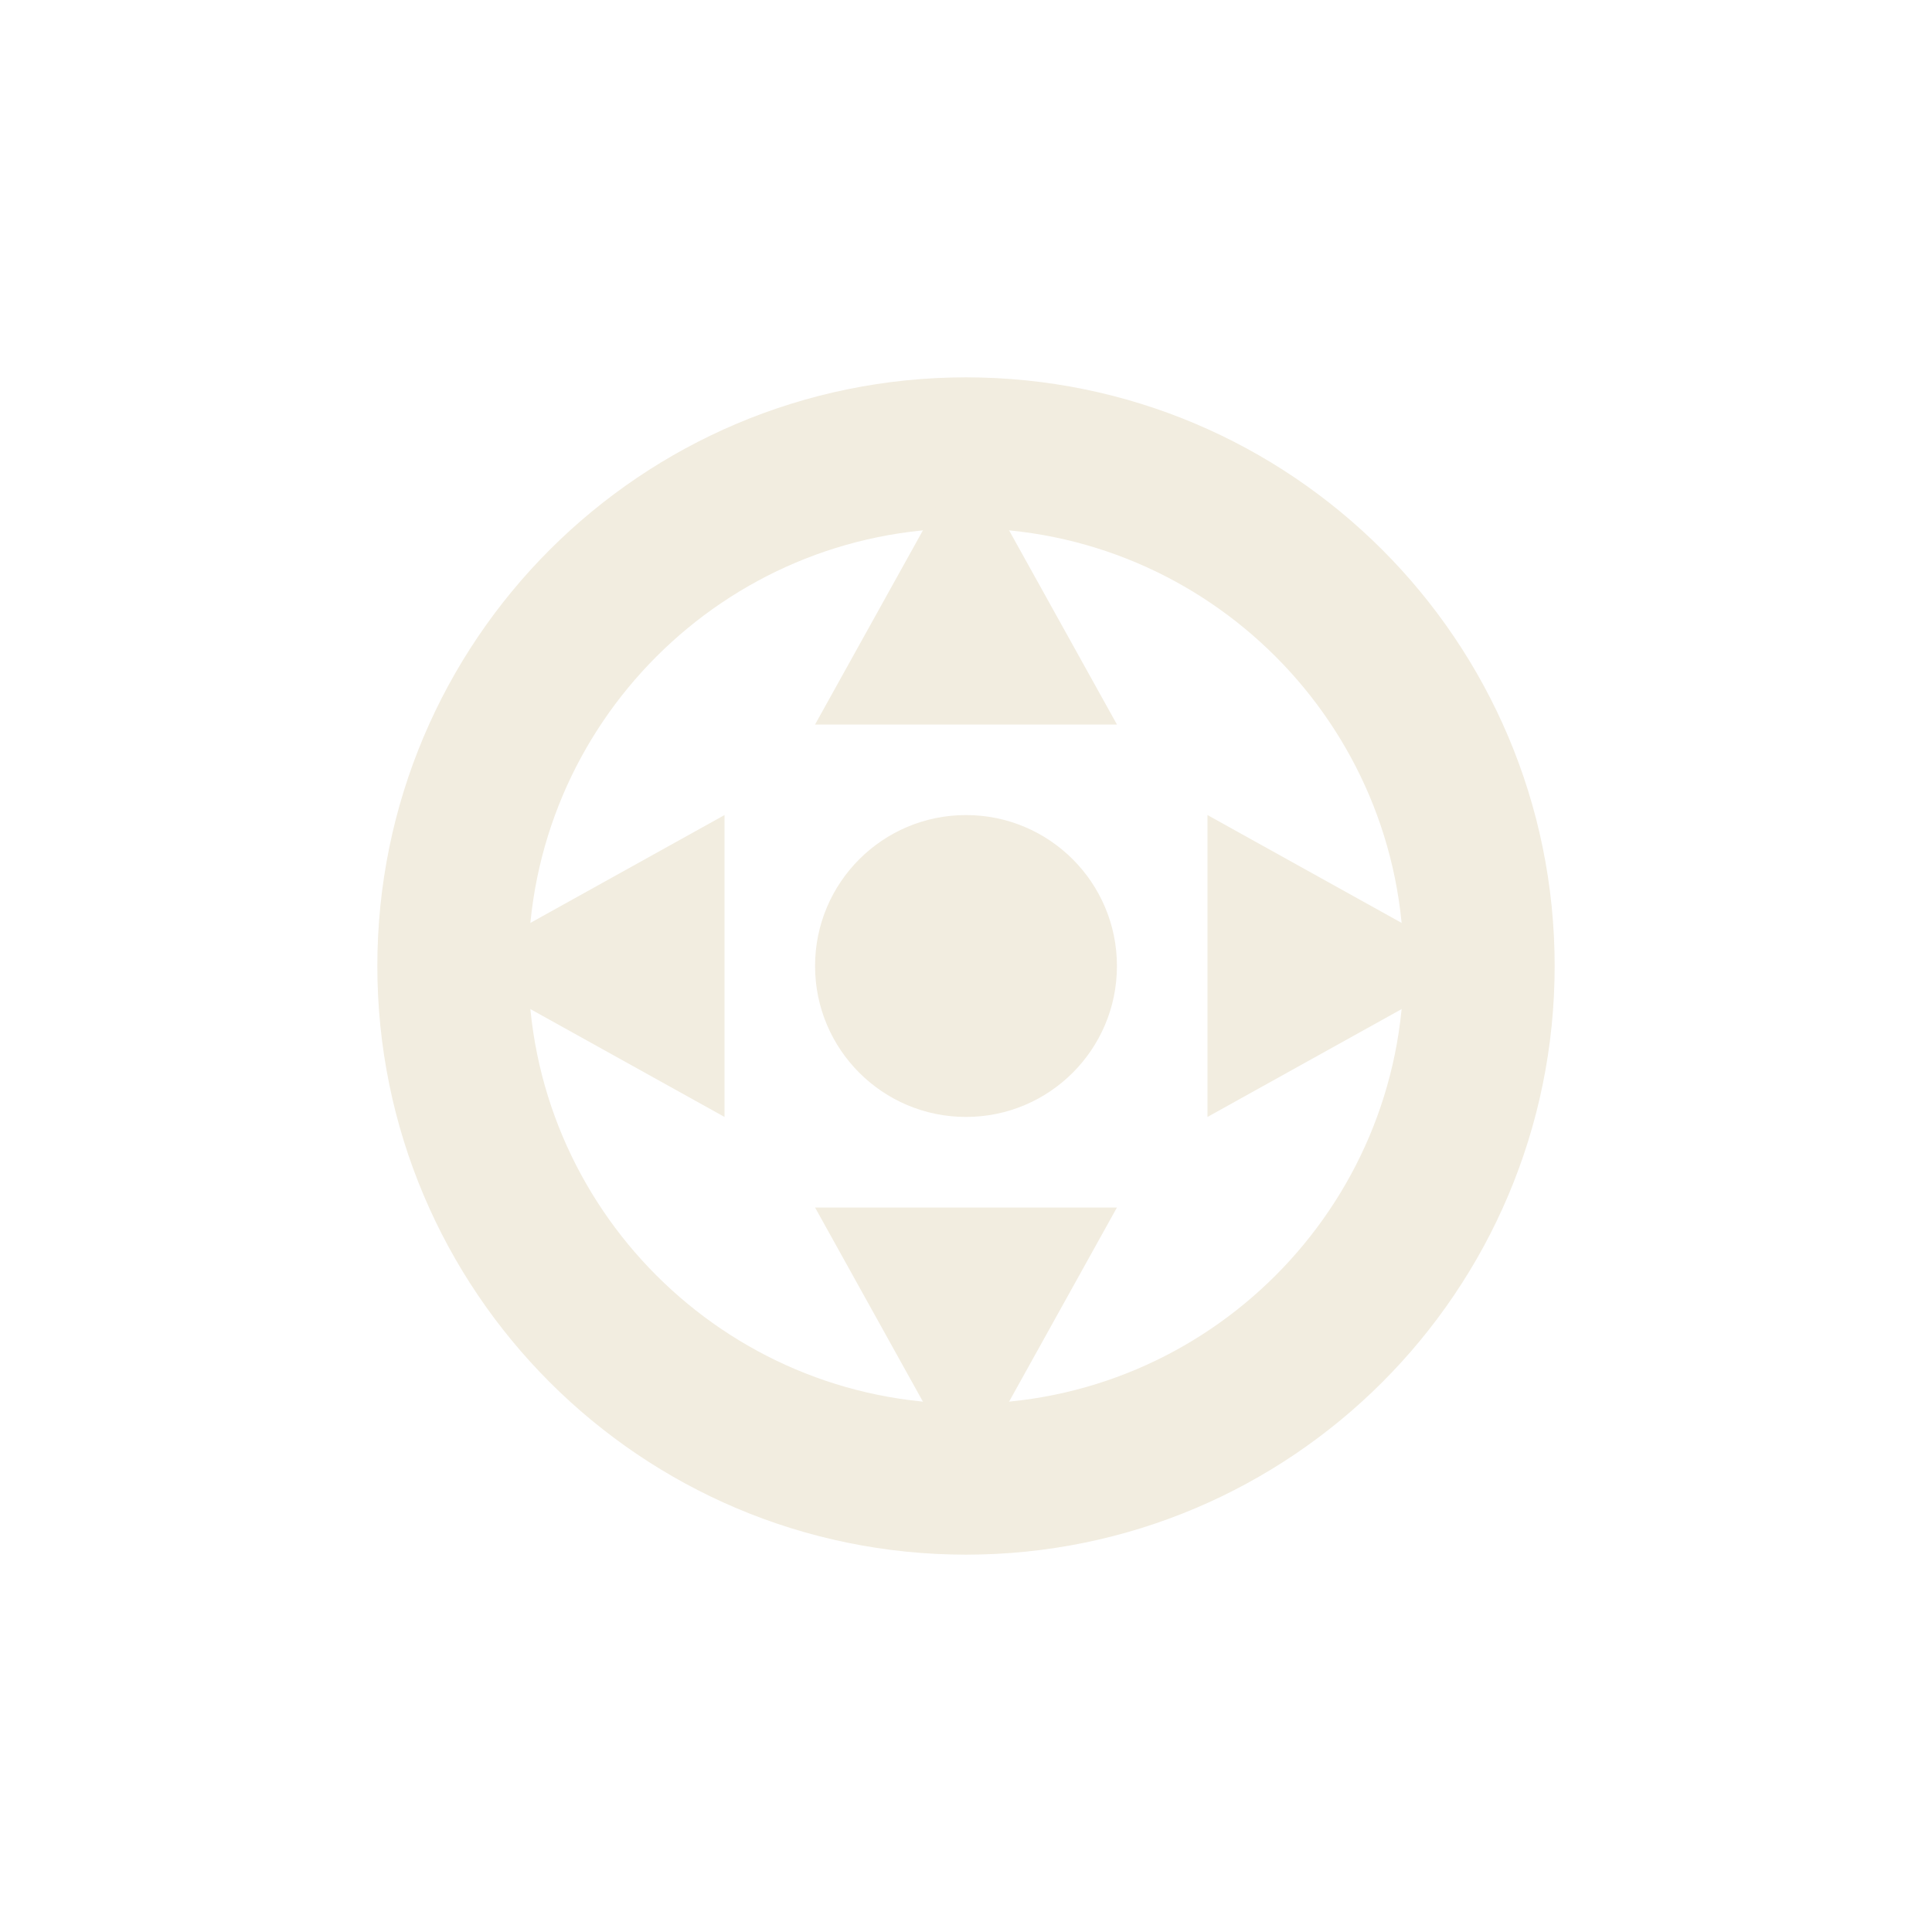
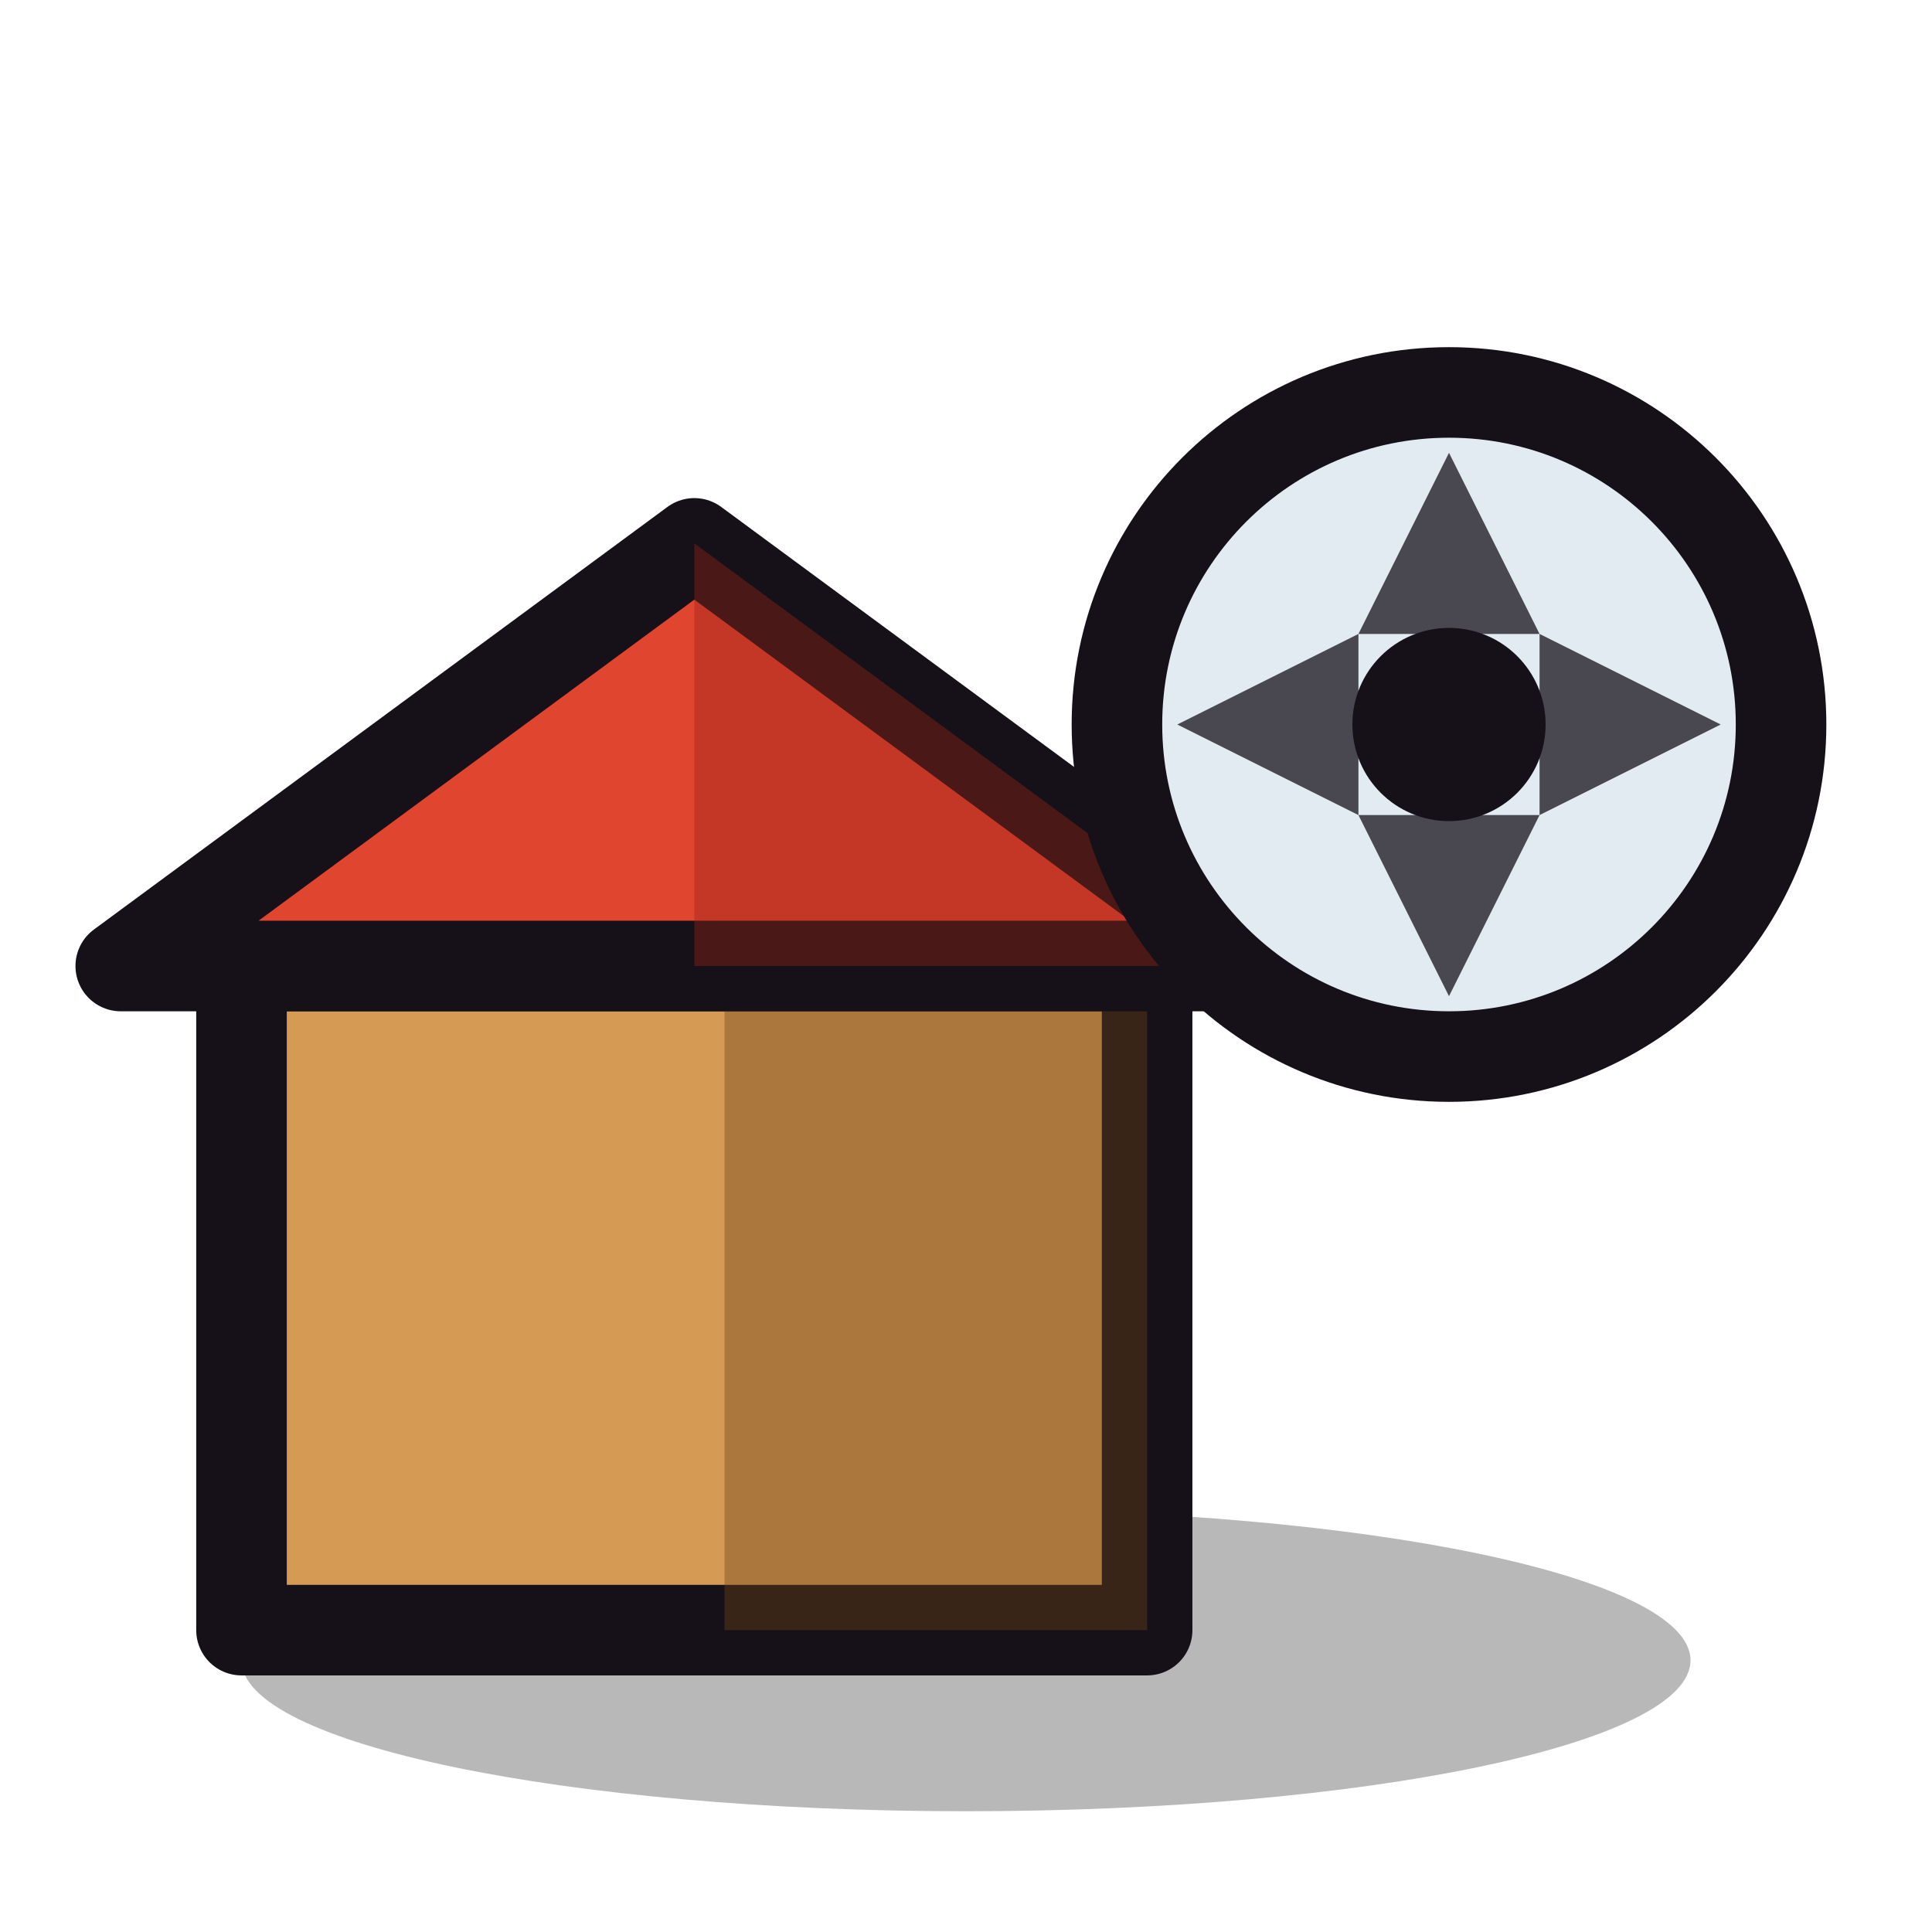
<svg xmlns="http://www.w3.org/2000/svg" viewBox="0 0 64 64">
-   <circle cx="32" cy="32" r="17" fill="none" stroke="#f2ede0" stroke-width="5" />
-   <path d="M32 15 L37 24 L27 24 Z M49 32 L40 37 L40 27 Z M32 49 L27 40 L37 40 Z M15 32 L24 27 L24 37 Z" fill="#f2ede0" />
-   <circle cx="32" cy="32" r="5" fill="#f2ede0" />
+   <ellipse cx="32" cy="55" rx="24" ry="5" fill="#000" opacity="0.28" />
+   <path d="M8 54 V32 h30 v22 Z" fill="#d59a54" stroke="#161018" stroke-width="3" stroke-linejoin="round" />
+   <path d="M24 32 H38 V54 H24 Z" fill="#6f4319" opacity="0.4" />
+   <path d="M4 32 L23 18 L42 32 Z" fill="#e0452f" stroke="#161018" stroke-width="3" stroke-linejoin="round" />
+   <path d="M23 18 L42 32 H23 Z" fill="#9c2418" opacity="0.4" />
+   <path d="M48 24 m-11 0 a11 11 0 1 0 22 0 a11 11 0 1 0 -22 0" fill="#e2ebf2" stroke="#161018" stroke-width="3" stroke-linejoin="round" />
+   <path d="M48 15 l3 6 h-6 Z M57 24 l-6 3 v-6 Z M48 33 l-3 -6 h6 Z M39 24 l6 -3 v6 Z" fill="#161018" opacity="0.75" />
+   <circle cx="48" cy="24" r="3.2" fill="#161018" />
</svg>
